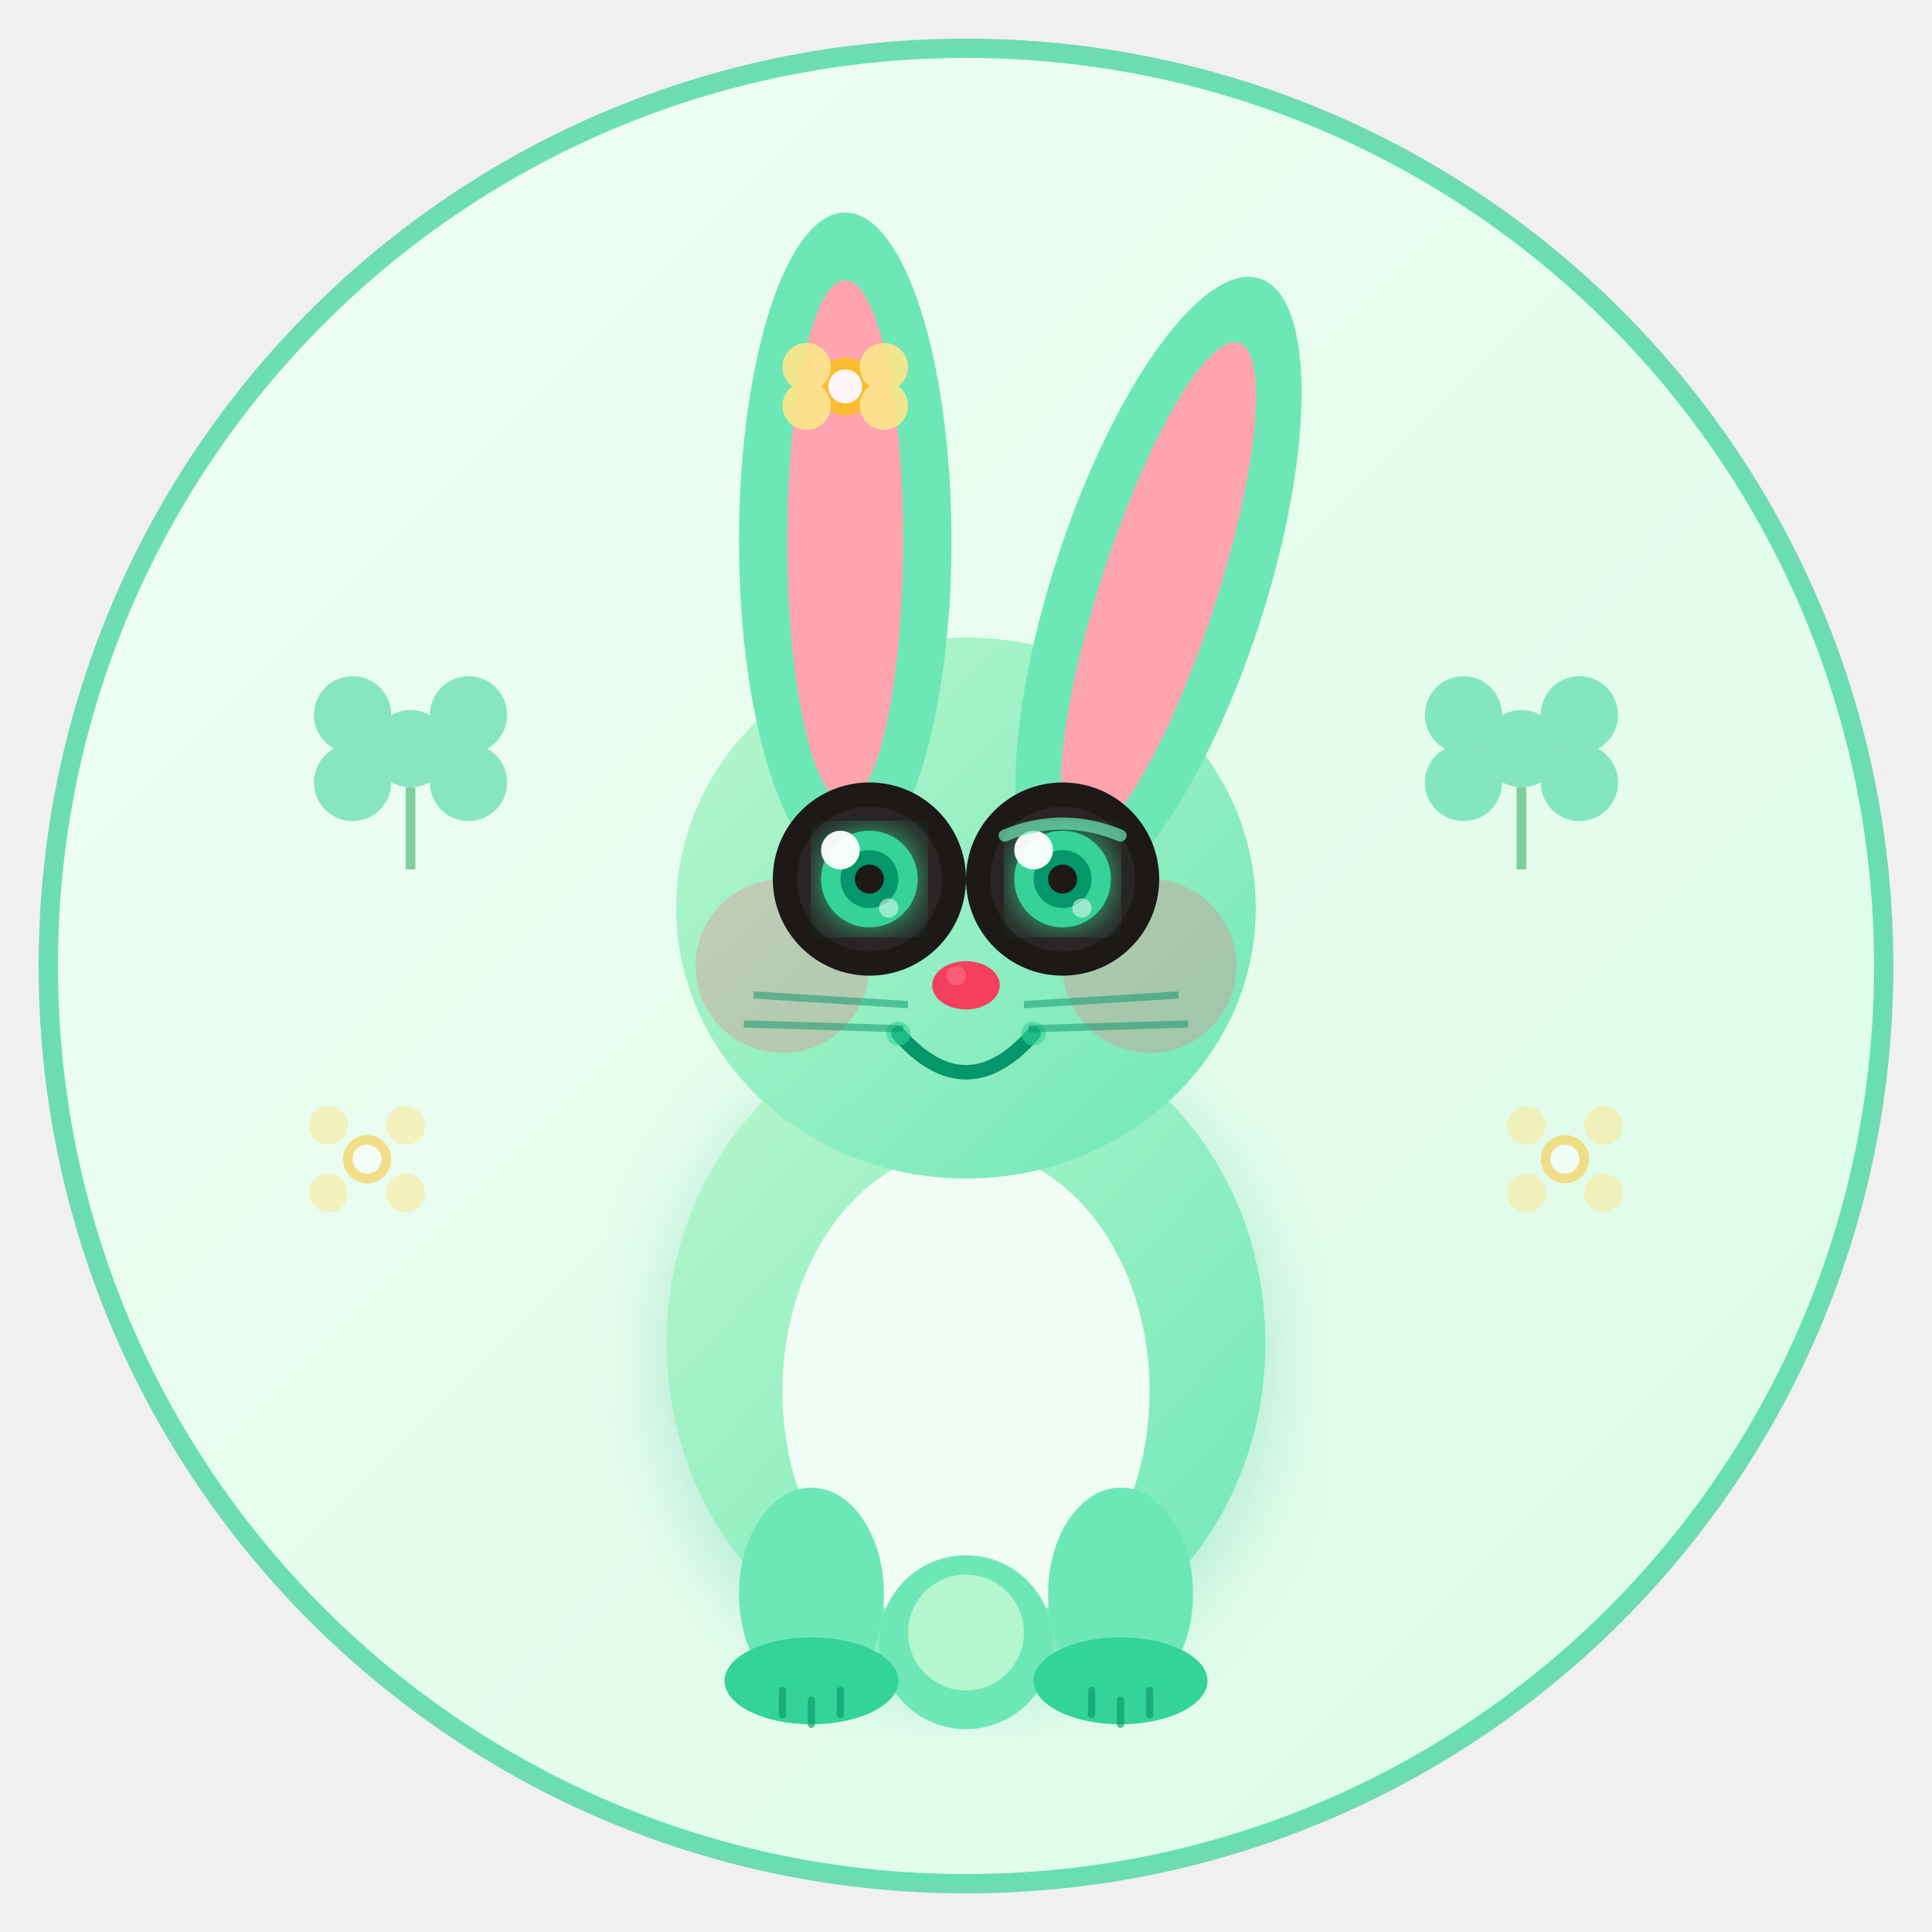
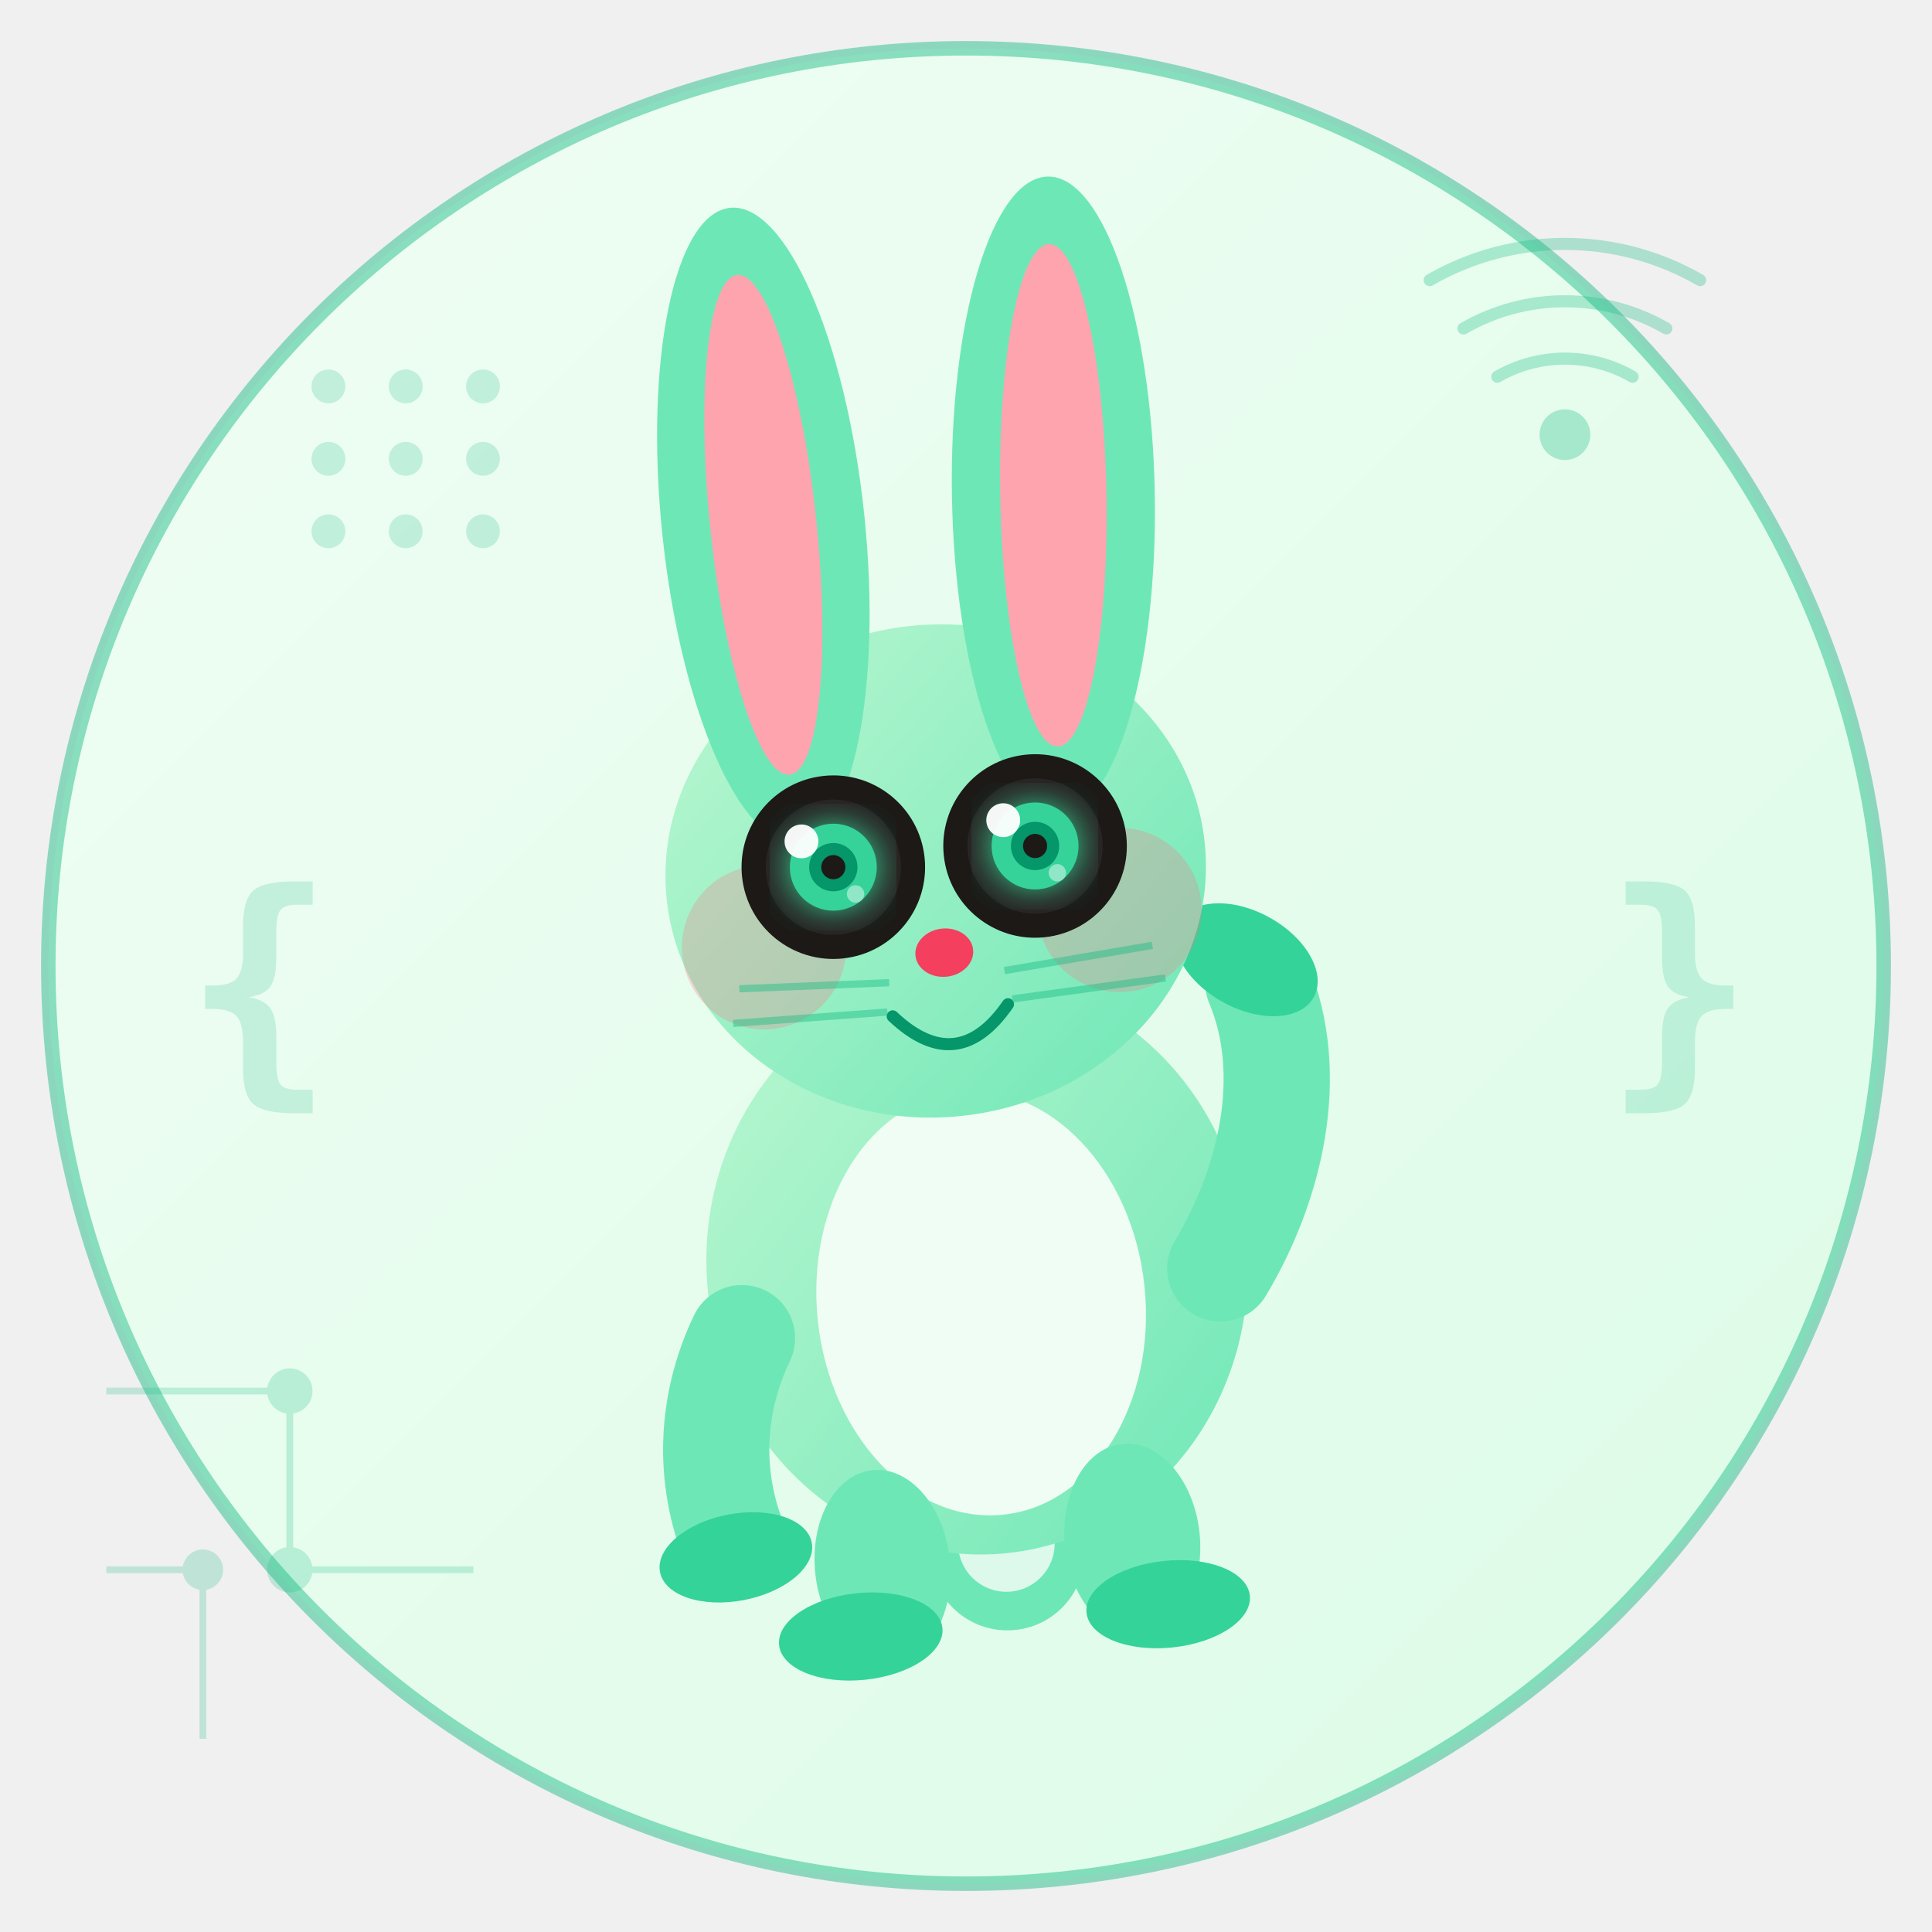
<svg xmlns="http://www.w3.org/2000/svg" viewBox="0 0 400 400" width="400" height="400">
  <defs>
-     <linearGradient id="bgGrad" x1="0%" y1="0%" x2="100%" y2="100%">
-       <stop offset="0%" style="stop-color:#f0fdf4;stop-opacity:1" />
-       <stop offset="100%" style="stop-color:#dcfce7;stop-opacity:1" />
+     <linearGradient id="mr-bg" x1="0" y1="0" x2="1" y2="1">
+       <stop offset="0%" stop-color="#f0fdf4" />
+       <stop offset="100%" stop-color="#dcfce7" />
    </linearGradient>
-     <linearGradient id="bodyGrad" x1="0%" y1="0%" x2="100%" y2="100%">
-       <stop offset="0%" style="stop-color:#bbf7d0;stop-opacity:1" />
-       <stop offset="100%" style="stop-color:#6ee7b7;stop-opacity:1" />
+     <linearGradient id="mr-body" x1="0" y1="0" x2="1" y2="1">
+       <stop offset="0%" stop-color="#bbf7d0" />
+       <stop offset="100%" stop-color="#6ee7b7" />
    </linearGradient>
-     <filter id="glow">
-       <feGaussianBlur stdDeviation="4" result="coloredBlur" />
+     <filter id="mr-glow">
+       <feGaussianBlur stdDeviation="3.5" result="b" />
      <feMerge>
-         <feMergeNode in="coloredBlur" />
+         <feMergeNode in="b" />
        <feMergeNode in="SourceGraphic" />
      </feMerge>
    </filter>
-     <filter id="softShadow">
-       <feDropShadow dx="0" dy="4" stdDeviation="8" flood-color="#10b981" flood-opacity="0.25" />
-     </filter>
  </defs>
-   <circle cx="200" cy="200" r="190" fill="url(#bgGrad)" />
-   <circle cx="200" cy="200" r="190" fill="none" stroke="#34d399" stroke-width="4" opacity="0.7" />
-   <g opacity="0.55">
-     <circle cx="85" cy="155" r="8" fill="#34d399" />
-     <circle cx="73" cy="148" r="8" fill="#34d399" />
-     <circle cx="73" cy="162" r="8" fill="#34d399" />
-     <circle cx="97" cy="162" r="8" fill="#34d399" />
-     <circle cx="97" cy="148" r="8" fill="#34d399" />
-     <circle cx="315" cy="155" r="8" fill="#34d399" />
-     <circle cx="303" cy="148" r="8" fill="#34d399" />
-     <circle cx="303" cy="162" r="8" fill="#34d399" />
-     <circle cx="327" cy="162" r="8" fill="#34d399" />
-     <circle cx="327" cy="148" r="8" fill="#34d399" />
+   <circle cx="200" cy="200" r="190" fill="url(#mr-bg)" />
+   <circle cx="200" cy="200" r="190" fill="none" stroke="#10b981" stroke-width="3" opacity="0.45" />
+   <text x="38" y="222" font-family="monospace" font-size="52" fill="#10b981" opacity="0.18" font-weight="bold">{</text>
+   <text x="332" y="222" font-family="monospace" font-size="52" fill="#10b981" opacity="0.18" font-weight="bold">}</text>
+   <g stroke="#10b981" stroke-width="2.5" opacity="0.3" fill="none" stroke-linecap="round">
+     <path d="M310,78 A28,28 0 0 1 338,78" />
+     <path d="M303,68 A42,42 0 0 1 345,68" />
+     <path d="M296,58 A56,56 0 0 1 352,58" />
+     <circle cx="324" cy="90" r="4" fill="#10b981" />
  </g>
-   <line x1="85" y1="163" x2="85" y2="180" stroke="#16a34a" stroke-width="2" opacity="0.5" />
-   <line x1="315" y1="163" x2="315" y2="180" stroke="#16a34a" stroke-width="2" opacity="0.5" />
-   <g opacity="0.5">
-     <circle cx="76" cy="240" r="5" fill="#fbbf24" />
-     <circle cx="68" cy="233" r="4" fill="#fde68a" />
-     <circle cx="84" cy="233" r="4" fill="#fde68a" />
-     <circle cx="68" cy="247" r="4" fill="#fde68a" />
-     <circle cx="84" cy="247" r="4" fill="#fde68a" />
-     <circle cx="76" cy="240" r="3" fill="white" />
-     <circle cx="324" cy="240" r="5" fill="#fbbf24" />
-     <circle cx="316" cy="233" r="4" fill="#fde68a" />
-     <circle cx="332" cy="233" r="4" fill="#fde68a" />
-     <circle cx="316" cy="247" r="4" fill="#fde68a" />
-     <circle cx="332" cy="247" r="4" fill="#fde68a" />
-     <circle cx="324" cy="240" r="3" fill="white" />
+   <g stroke="#10b981" stroke-width="1.4" opacity="0.22" fill="none">
+     <path d="M22,288 H60 V325 H98" />
+     <circle cx="60" cy="288" r="4" fill="#10b981" />
+     <circle cx="60" cy="325" r="4" fill="#10b981" />
+     <path d="M22,325 H42 V360" />
+     <circle cx="42" cy="325" r="3.5" fill="#10b981" />
  </g>
-   <ellipse cx="200" cy="278" rx="62" ry="68" fill="url(#bodyGrad)" filter="url(#softShadow)" />
-   <ellipse cx="200" cy="288" rx="38" ry="50" fill="#f0fdf4" />
-   <circle cx="200" cy="340" r="18" fill="#6ee7b7" />
-   <circle cx="200" cy="338" r="12" fill="#bbf7d0" opacity="0.9" />
-   <ellipse cx="168" cy="330" rx="15" ry="22" fill="#6ee7b7" />
-   <ellipse cx="232" cy="330" rx="15" ry="22" fill="#6ee7b7" />
-   <ellipse cx="168" cy="348" rx="18" ry="9" fill="#34d399" />
-   <ellipse cx="232" cy="348" rx="18" ry="9" fill="#34d399" />
-   <g stroke="#059669" stroke-width="1.5" stroke-linecap="round" fill="none" opacity="0.6">
-     <line x1="162" y1="350" x2="162" y2="355" />
-     <line x1="168" y1="352" x2="168" y2="357" />
-     <line x1="174" y1="350" x2="174" y2="355" />
-     <line x1="226" y1="350" x2="226" y2="355" />
-     <line x1="232" y1="352" x2="232" y2="357" />
-     <line x1="238" y1="350" x2="238" y2="355" />
+   <g fill="#10b981" opacity="0.2">
+     <circle cx="68" cy="80" r="3.5" />
+     <circle cx="84" cy="80" r="3.5" />
+     <circle cx="100" cy="80" r="3.5" />
+     <circle cx="68" cy="95" r="3.5" />
+     <circle cx="84" cy="95" r="3.5" />
+     <circle cx="100" cy="95" r="3.5" />
+     <circle cx="68" cy="110" r="3.5" />
+     <circle cx="84" cy="110" r="3.5" />
+     <circle cx="100" cy="110" r="3.5" />
  </g>
-   <ellipse cx="200" cy="188" rx="60" ry="56" fill="url(#bodyGrad)" />
-   <ellipse cx="175" cy="112" rx="22" ry="68" fill="#6ee7b7" />
-   <ellipse cx="175" cy="112" rx="12" ry="54" fill="#fda4af" />
-   <ellipse cx="225" cy="120" rx="22" ry="68" fill="#6ee7b7" transform="rotate(18,225,168)" />
-   <ellipse cx="225" cy="120" rx="12" ry="54" fill="#fda4af" transform="rotate(18,225,168)" />
-   <g transform="translate(175,80)" opacity="0.9">
-     <circle cx="0" cy="0" r="6" fill="#fbbf24" />
-     <circle cx="-8" cy="-4" r="5" fill="#fde68a" />
-     <circle cx="8" cy="-4" r="5" fill="#fde68a" />
-     <circle cx="-8" cy="4" r="5" fill="#fde68a" />
-     <circle cx="8" cy="4" r="5" fill="#fde68a" />
-     <circle cx="0" cy="0" r="3.5" fill="white" />
+   <g transform="rotate(-6, 200, 240)">
+     <circle cx="200" cy="322" r="16" fill="#6ee7b7" />
+     <circle cx="200" cy="320" r="10" fill="#f0fdf4" opacity="0.85" />
+     <ellipse cx="200" cy="262" rx="56" ry="60" fill="url(#mr-body)" />
+     <ellipse cx="200" cy="270" rx="34" ry="44" fill="#f0fdf4" />
+     <ellipse cx="174" cy="322" rx="14" ry="20" fill="#6ee7b7" />
+     <ellipse cx="168" cy="336" rx="17" ry="9" fill="#34d399" />
+     <ellipse cx="226" cy="322" rx="14" ry="20" fill="#6ee7b7" />
+     <ellipse cx="232" cy="336" rx="17" ry="9" fill="#34d399" />
+     <path d="M150,272 C142,285 140,300 144,314" stroke="#6ee7b7" stroke-width="22" stroke-linecap="round" fill="none" />
+     <ellipse cx="144" cy="317" rx="16" ry="9" fill="#34d399" transform="rotate(-5,144,317)" />
+     <path d="M250,268 C262,252 270,230 264,210" stroke="#6ee7b7" stroke-width="22" stroke-linecap="round" fill="none" />
+     <ellipse cx="262" cy="205" rx="16" ry="10" fill="#34d399" transform="rotate(35,262,205)" />
+     <ellipse cx="200" cy="180" rx="56" ry="51" fill="url(#mr-body)" />
+     <ellipse cx="172" cy="105" rx="21" ry="66" fill="#6ee7b7" />
+     <ellipse cx="172" cy="105" rx="11" ry="52" fill="#fda4af" />
+     <ellipse cx="228" cy="105" rx="21" ry="66" fill="#6ee7b7" transform="rotate(5,228,155)" />
+     <ellipse cx="228" cy="105" rx="11" ry="52" fill="#fda4af" transform="rotate(5,228,155)" />
+     <circle cx="163" cy="192" r="17" fill="#fb7185" opacity="0.27" />
+     <circle cx="237" cy="192" r="17" fill="#fb7185" opacity="0.27" />
+     <circle cx="179" cy="177" r="19" fill="#1c1917" />
+     <circle cx="179" cy="177" r="14" fill="#292524" />
+     <circle cx="179" cy="177" r="9" fill="#34d399" filter="url(#mr-glow)" />
+     <circle cx="179" cy="177" r="5" fill="#059669" />
+     <circle cx="179" cy="177" r="2.5" fill="#1c1917" />
+     <circle cx="173" cy="171" r="3.5" fill="white" opacity="0.95" />
+     <circle cx="183" cy="183" r="1.8" fill="white" opacity="0.45" />
+     <circle cx="221" cy="177" r="19" fill="#1c1917" />
+     <circle cx="221" cy="177" r="14" fill="#292524" />
+     <circle cx="221" cy="177" r="9" fill="#34d399" filter="url(#mr-glow)" />
+     <circle cx="221" cy="177" r="5" fill="#059669" />
+     <circle cx="221" cy="177" r="2.5" fill="#1c1917" />
+     <circle cx="215" cy="171" r="3.5" fill="white" opacity="0.95" />
+     <circle cx="225" cy="183" r="1.8" fill="white" opacity="0.45" />
+     <ellipse cx="200" cy="197" rx="6" ry="5" fill="#f43f5e" />
+     <path d="M188,209 Q200,223 212,209" stroke="#059669" stroke-width="2.5" fill="none" stroke-linecap="round" />
+     <line x1="157" y1="200" x2="188" y2="202" stroke="#10b981" stroke-width="1.5" opacity="0.42" />
+     <line x1="155" y1="207" x2="187" y2="208" stroke="#10b981" stroke-width="1.5" opacity="0.42" />
+     <line x1="243" y1="200" x2="212" y2="202" stroke="#10b981" stroke-width="1.5" opacity="0.42" />
+     <line x1="245" y1="207" x2="213" y2="208" stroke="#10b981" stroke-width="1.5" opacity="0.42" />
  </g>
-   <circle cx="162" cy="200" r="18" fill="#fb7185" opacity="0.3" />
-   <circle cx="238" cy="200" r="18" fill="#fb7185" opacity="0.3" />
-   <circle cx="180" cy="182" r="20" fill="#1c1917" />
-   <circle cx="180" cy="182" r="15" fill="#292524" />
-   <circle cx="180" cy="182" r="10" fill="#34d399" filter="url(#glow)" />
-   <circle cx="180" cy="182" r="6" fill="#059669" />
-   <circle cx="180" cy="182" r="3" fill="#1c1917" />
-   <circle cx="174" cy="176" r="4" fill="white" opacity="0.95" />
-   <circle cx="184" cy="188" r="2" fill="white" opacity="0.5" />
-   <circle cx="220" cy="182" r="20" fill="#1c1917" />
-   <circle cx="220" cy="182" r="15" fill="#292524" />
-   <circle cx="220" cy="182" r="10" fill="#34d399" filter="url(#glow)" />
-   <circle cx="220" cy="182" r="6" fill="#059669" />
-   <circle cx="220" cy="182" r="3" fill="#1c1917" />
-   <circle cx="214" cy="176" r="4" fill="white" opacity="0.95" />
-   <circle cx="224" cy="188" r="2" fill="white" opacity="0.5" />
-   <path d="M208,173 Q220,168 232,173" stroke="#6ee7b7" stroke-width="2.5" fill="none" stroke-linecap="round" opacity="0.7" />
-   <ellipse cx="200" cy="204" rx="7" ry="5" fill="#f43f5e" />
-   <circle cx="198" cy="202" r="2" fill="#fb7185" opacity="0.6" />
-   <path d="M186,214 Q200,230 214,214" stroke="#059669" stroke-width="3" fill="none" stroke-linecap="round" />
-   <circle cx="186" cy="214" r="2.5" fill="#34d399" opacity="0.6" />
-   <circle cx="214" cy="214" r="2.5" fill="#34d399" opacity="0.6" />
-   <line x1="156" y1="206" x2="188" y2="208" stroke="#059669" stroke-width="1.5" opacity="0.5" />
-   <line x1="154" y1="212" x2="187" y2="213" stroke="#059669" stroke-width="1.5" opacity="0.5" />
-   <line x1="244" y1="206" x2="212" y2="208" stroke="#059669" stroke-width="1.5" opacity="0.5" />
-   <line x1="246" y1="212" x2="213" y2="213" stroke="#059669" stroke-width="1.5" opacity="0.5" />
</svg>
